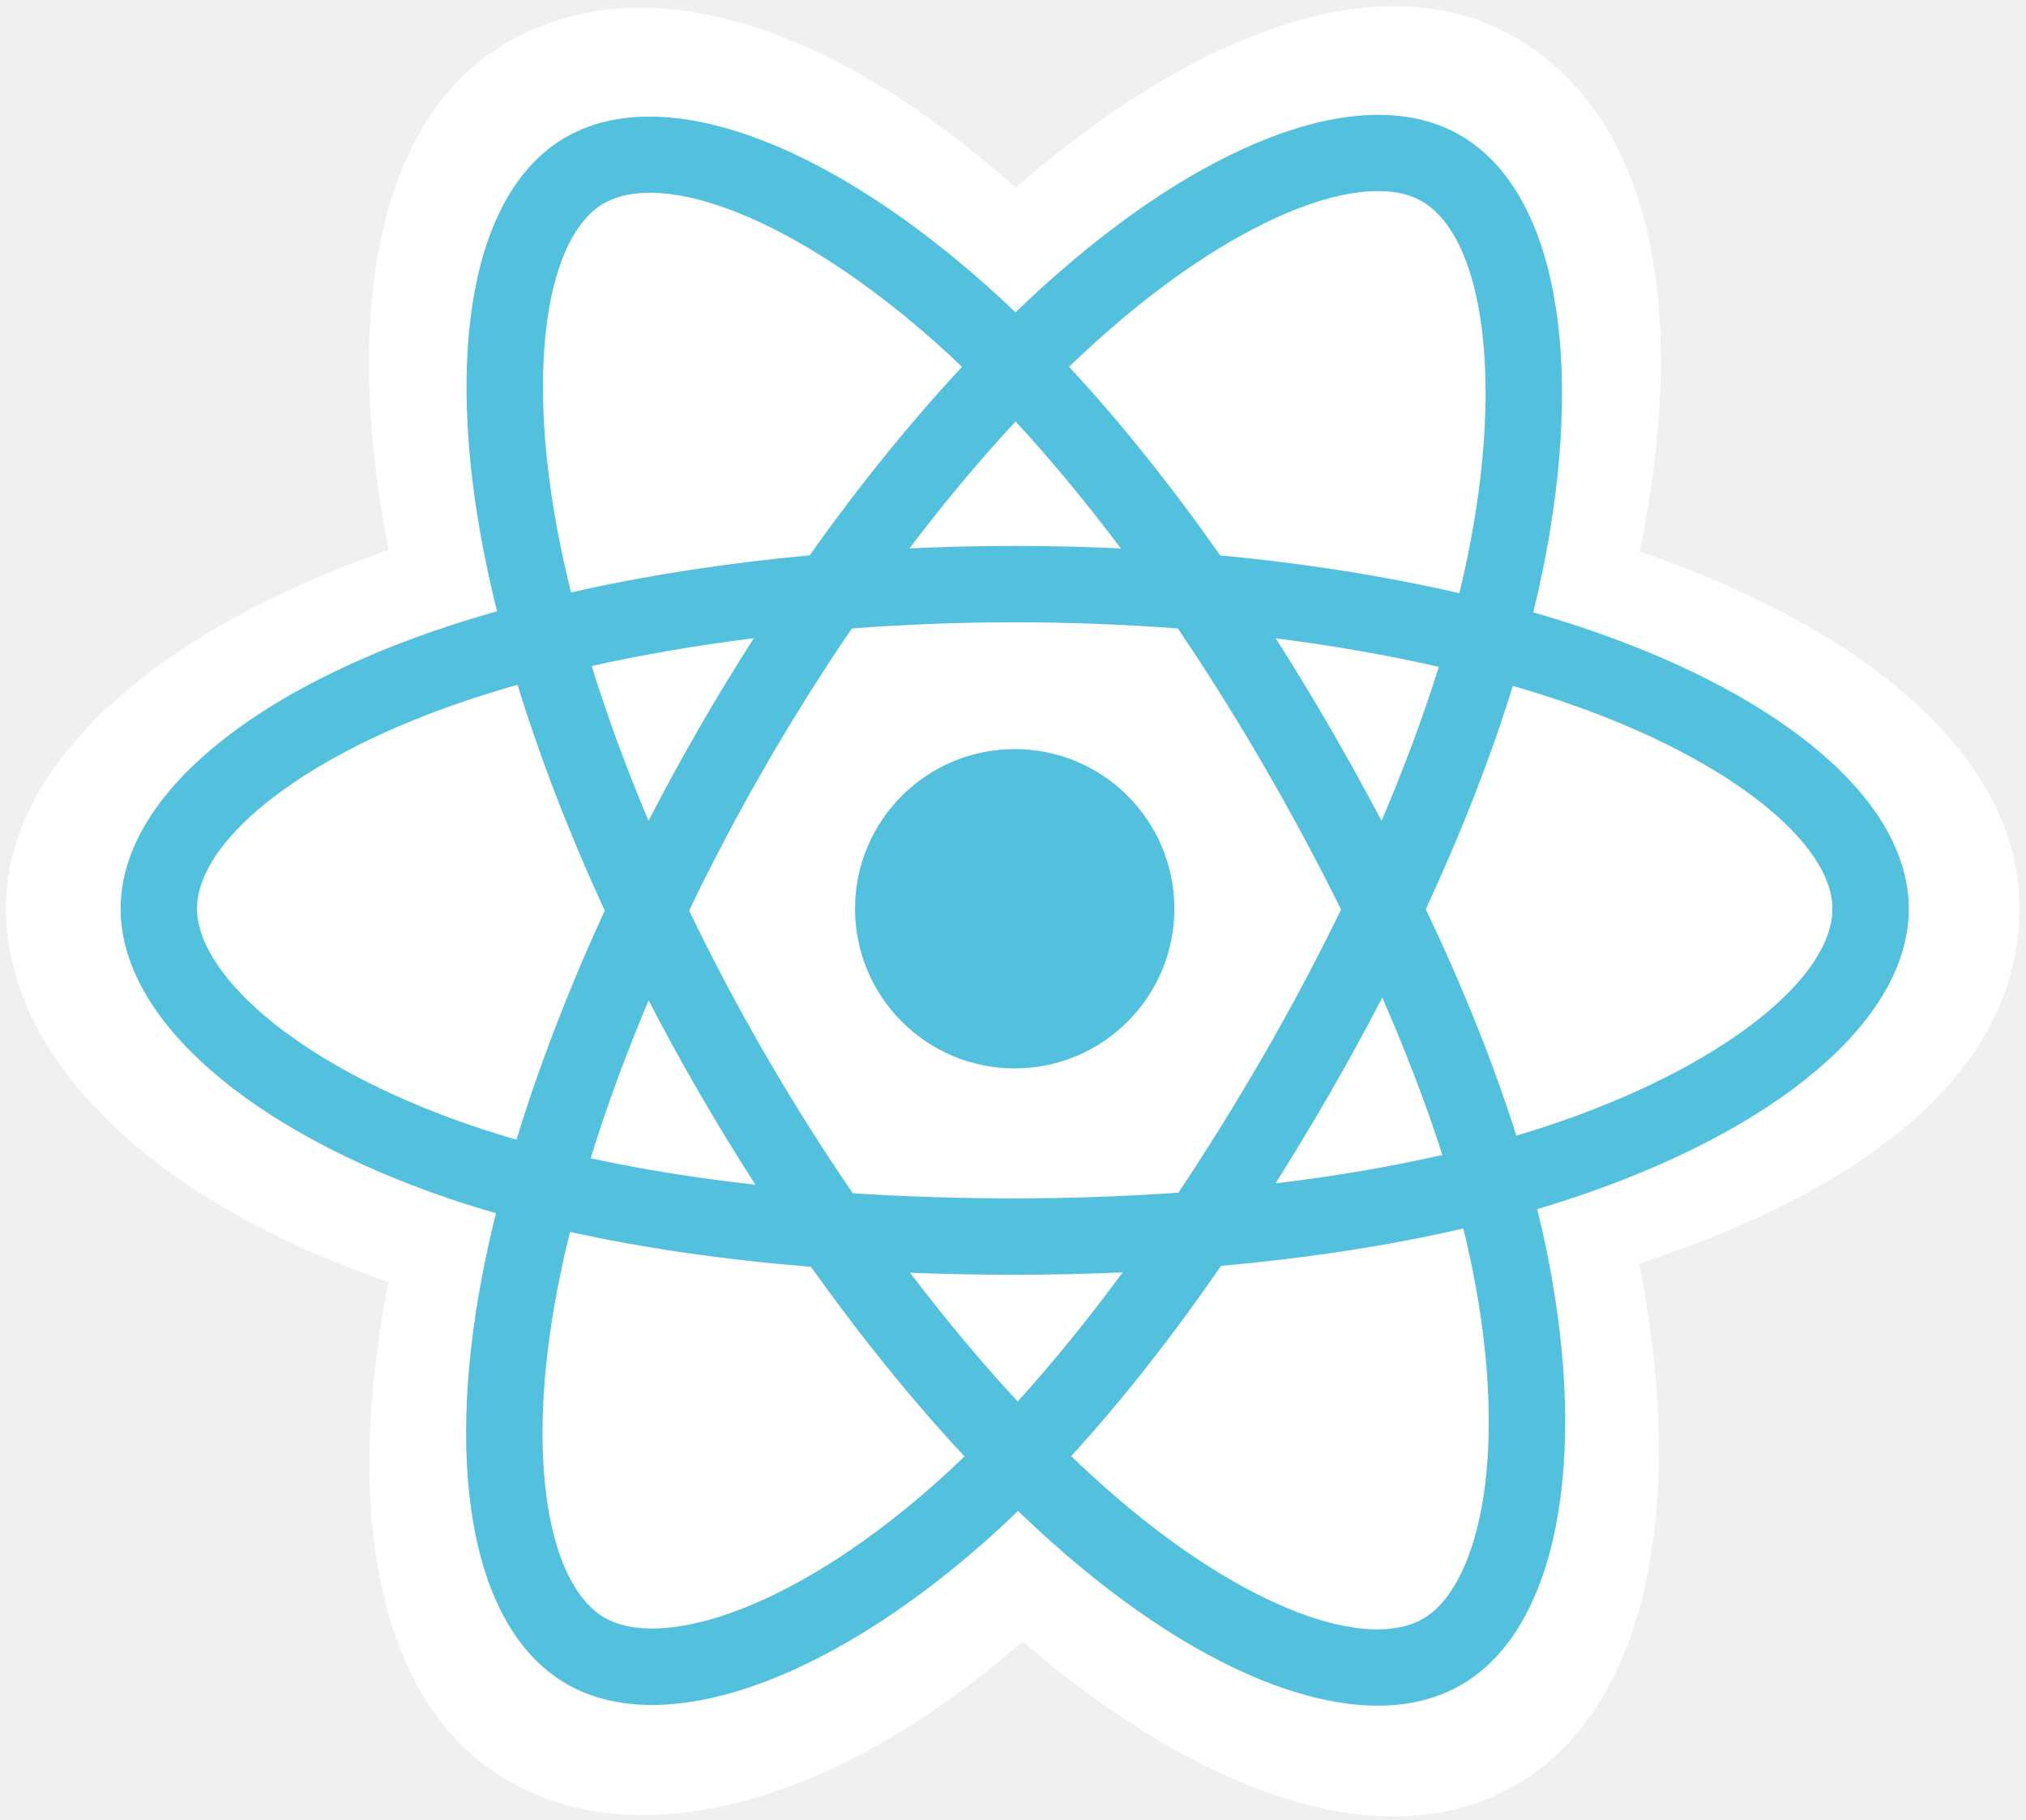
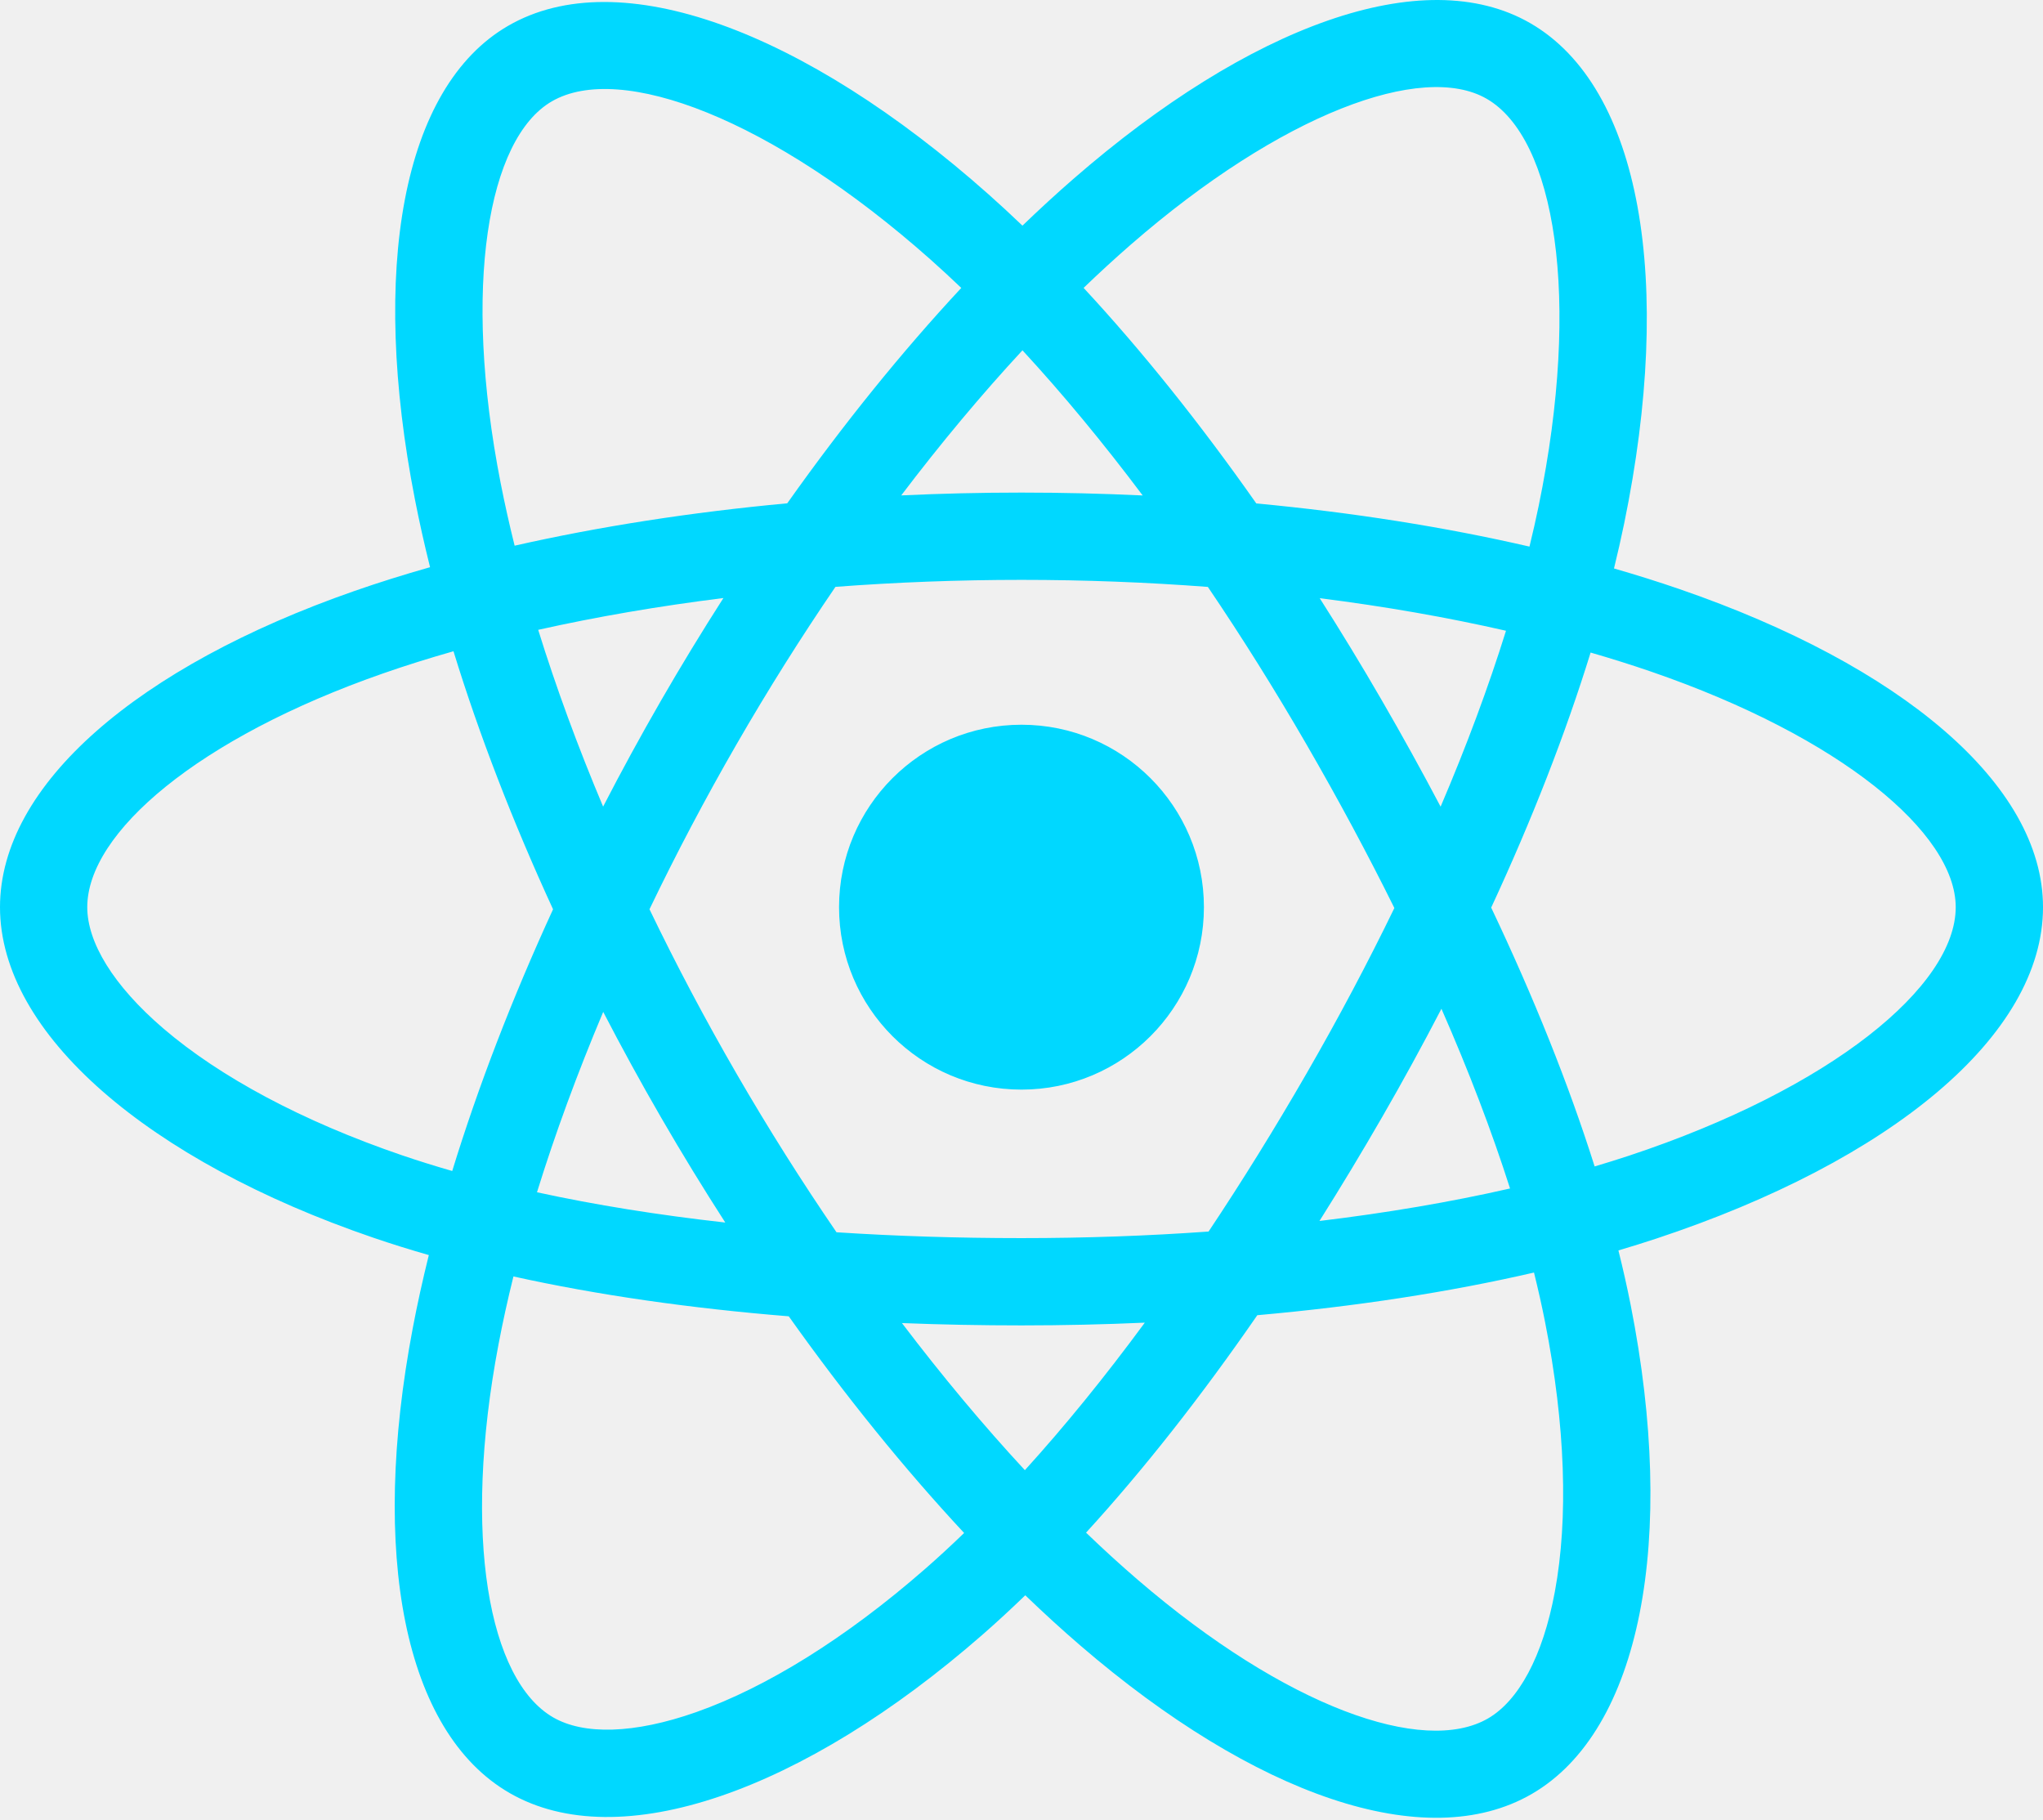
- <svg xmlns="http://www.w3.org/2000/svg" width="2500" height="2246" preserveAspectRatio="xMinYMin meet" viewBox="0 0 256 230" id="react">
-   <path fill="#FFF" d="M.754 114.75c0 19.215 18.763 37.152 48.343 47.263-5.907 29.737-1.058 53.706 15.136 63.045 16.645 9.6 41.443 2.955 64.98-17.62 22.943 19.744 46.13 27.514 62.31 18.148 16.63-9.627 21.687-35.221 15.617-65.887 30.81-10.186 48.044-25.481 48.044-44.949 0-18.769-18.797-35.006-47.979-45.052 6.535-31.933.998-55.32-15.867-65.045-16.259-9.376-39.716-1.204-62.996 19.056C104.122 2.205 80.897-4.36 64.05 5.392 47.806 14.795 43.171 39.2 49.097 69.487 20.515 79.452.754 96.057.754 114.75z" />
-   <path fill="#53C1DE" d="M201.025 79.674a151.364 151.364 0 0 0-7.274-2.292 137.5 137.5 0 0 0 1.124-4.961c5.506-26.728 1.906-48.26-10.388-55.348-11.787-6.798-31.065.29-50.535 17.233a151.136 151.136 0 0 0-5.626 5.163 137.573 137.573 0 0 0-3.744-3.458c-20.405-18.118-40.858-25.752-53.139-18.643-11.776 6.817-15.264 27.06-10.307 52.39a150.91 150.91 0 0 0 1.67 7.484c-2.894.822-5.689 1.698-8.363 2.63-23.922 8.34-39.2 21.412-39.2 34.97 0 14.004 16.4 28.05 41.318 36.566a128.44 128.44 0 0 0 6.11 1.91 147.813 147.813 0 0 0-1.775 8.067c-4.726 24.89-1.035 44.653 10.71 51.428 12.131 6.995 32.491-.195 52.317-17.525 1.567-1.37 3.14-2.823 4.715-4.346a148.34 148.34 0 0 0 6.108 5.573c19.204 16.525 38.17 23.198 49.905 16.405 12.12-7.016 16.058-28.247 10.944-54.078-.39-1.973-.845-3.988-1.355-6.04 1.43-.422 2.833-.858 4.202-1.312 25.904-8.582 42.757-22.457 42.757-36.648 0-13.607-15.77-26.767-40.174-35.168z" />
-   <path fill="#FFF" d="M195.406 142.328c-1.235.409-2.503.804-3.795 1.187-2.86-9.053-6.72-18.68-11.442-28.625 4.507-9.71 8.217-19.213 10.997-28.208 2.311.67 4.555 1.375 6.717 2.12 20.91 7.197 33.664 17.84 33.664 26.04 0 8.735-13.775 20.075-36.14 27.486zm-9.28 18.389c2.261 11.422 2.584 21.749 1.086 29.822-1.346 7.254-4.052 12.09-7.398 14.027-7.121 4.122-22.35-1.236-38.772-15.368-1.883-1.62-3.78-3.35-5.682-5.18 6.367-6.964 12.73-15.06 18.94-24.05 10.924-.969 21.244-2.554 30.603-4.717.46 1.86.87 3.683 1.223 5.466zm-93.85 43.137c-6.957 2.457-12.498 2.527-15.847.596-7.128-4.11-10.09-19.98-6.049-41.265a138.507 138.507 0 0 1 1.65-7.502c9.255 2.047 19.5 3.52 30.45 4.408 6.251 8.797 12.798 16.883 19.396 23.964a118.863 118.863 0 0 1-4.305 3.964c-8.767 7.664-17.552 13.1-25.294 15.835zm-32.593-61.58c-11.018-3.766-20.117-8.66-26.354-14-5.604-4.8-8.434-9.565-8.434-13.432 0-8.227 12.267-18.722 32.726-25.855a139.276 139.276 0 0 1 7.777-2.447c2.828 9.197 6.537 18.813 11.013 28.537-4.534 9.869-8.296 19.638-11.15 28.943a118.908 118.908 0 0 1-5.578-1.746zm10.926-74.37c-4.247-21.703-1.427-38.074 5.67-42.182 7.56-4.376 24.275 1.864 41.893 17.507 1.126 1 2.257 2.047 3.39 3.13-6.564 7.049-13.051 15.074-19.248 23.82-10.627.985-20.8 2.567-30.152 4.686a141.525 141.525 0 0 1-1.553-6.962zm97.467 24.067a306.982 306.982 0 0 0-6.871-11.3c7.21.91 14.117 2.12 20.603 3.601-1.947 6.241-4.374 12.767-7.232 19.457a336.42 336.42 0 0 0-6.5-11.758zm-39.747-38.714c4.452 4.823 8.911 10.209 13.297 16.052a284.245 284.245 0 0 0-26.706-.006c4.39-5.789 8.887-11.167 13.409-16.046zm-40.002 38.78a285.24 285.24 0 0 0-6.378 11.685c-2.811-6.667-5.216-13.222-7.18-19.552 6.447-1.443 13.322-2.622 20.485-3.517a283.79 283.79 0 0 0-6.927 11.384zm7.133 57.683c-7.4-.826-14.379-1.945-20.824-3.348 1.995-6.442 4.453-13.138 7.324-19.948a283.494 283.494 0 0 0 6.406 11.692 285.27 285.27 0 0 0 7.094 11.604zm33.136 27.389c-4.575-4.937-9.138-10.397-13.595-16.27 4.326.17 8.737.256 13.22.256 4.606 0 9.159-.103 13.64-.303-4.4 5.98-8.843 11.448-13.265 16.317zm46.072-51.032c3.02 6.884 5.566 13.544 7.588 19.877-6.552 1.495-13.625 2.699-21.078 3.593a337.537 337.537 0 0 0 6.937-11.498 306.632 306.632 0 0 0 6.553-11.972zm-14.915 7.15a316.478 316.478 0 0 1-10.84 17.49c-6.704.479-13.632.726-20.692.726-7.031 0-13.871-.219-20.458-.646A273.798 273.798 0 0 1 96.72 133.28a271.334 271.334 0 0 1-9.64-18.206 273.864 273.864 0 0 1 9.611-18.216v.002a271.252 271.252 0 0 1 10.956-17.442c6.72-.508 13.61-.774 20.575-.774 6.996 0 13.895.268 20.613.78a290.704 290.704 0 0 1 10.887 17.383 316.418 316.418 0 0 1 9.741 18.13 290.806 290.806 0 0 1-9.709 18.29zm19.913-107.792c7.566 4.364 10.509 21.961 5.755 45.038a127.525 127.525 0 0 1-1.016 4.492c-9.374-2.163-19.554-3.773-30.212-4.773-6.209-8.841-12.642-16.88-19.1-23.838a141.92 141.92 0 0 1 5.196-4.766c16.682-14.518 32.273-20.25 39.377-16.153z" />
-   <path fill="#53C1DE" d="M128.221 94.665c11.144 0 20.177 9.034 20.177 20.177 0 11.144-9.033 20.178-20.177 20.178-11.143 0-20.177-9.034-20.177-20.178 0-11.143 9.034-20.177 20.177-20.177" />
+ <svg xmlns="http://www.w3.org/2000/svg" height="228" preserveAspectRatio="xMidYMid" viewBox="0 0 256 228" width="256">
+   <path d="m210.483 73.824c-2.656-.914-5.408-1.779-8.241-2.597.466-1.901.893-3.777 1.273-5.621 6.238-30.281 2.159-54.676-11.768-62.707-13.355-7.701-35.196.329-57.254 19.525-2.121 1.846-4.248 3.8-6.374 5.849-1.417-1.355-2.831-2.665-4.242-3.917-23.118-20.526-46.29-29.177-60.204-21.122-13.342 7.724-17.293 30.657-11.678 59.355.542 2.772 1.176 5.603 1.893 8.481-3.28.931-6.446 1.923-9.475 2.979-27.103 9.449-44.413 24.259-44.413 39.62 0 15.865 18.582 31.778 46.812 41.427 2.228.761 4.539 1.481 6.922 2.165-.773 3.113-1.446 6.163-2.01 9.138-5.354 28.2-1.173 50.591 12.134 58.266 13.745 7.926 36.812-.221 59.273-19.855 1.775-1.552 3.557-3.198 5.342-4.923 2.313 2.228 4.623 4.336 6.921 6.314 21.757 18.722 43.245 26.283 56.539 18.586 13.731-7.949 18.193-32.003 12.4-61.268-.442-2.235-.957-4.518-1.536-6.842 1.62-.479 3.21-.973 4.761-1.487 29.348-9.724 48.443-25.443 48.443-41.52 0-15.417-17.868-30.326-45.517-39.844zm-6.365 70.984c-1.4.463-2.836.911-4.3 1.346-3.24-10.257-7.613-21.163-12.964-32.432 5.106-11 9.31-21.767 12.459-31.958 2.619.758 5.161 1.557 7.61 2.401 23.69 8.155 38.14 20.213 38.14 29.504 0 9.896-15.606 22.743-40.946 31.14zm-10.514 20.834c2.562 12.941 2.928 24.641 1.231 33.787-1.525 8.219-4.591 13.698-8.382 15.893-8.068 4.67-25.321-1.4-43.927-17.412-2.133-1.835-4.282-3.795-6.437-5.87 7.213-7.889 14.423-17.061 21.459-27.246 12.376-1.098 24.068-2.894 34.671-5.345.522 2.107.986 4.173 1.386 6.193zm-106.328 48.873c-7.882 2.784-14.16 2.863-17.955.675-8.075-4.657-11.432-22.636-6.853-46.752.524-2.762 1.149-5.599 1.868-8.499 10.487 2.319 22.093 3.988 34.499 4.993 7.083 9.967 14.501 19.128 21.976 27.15-1.633 1.577-3.26 3.078-4.878 4.492-9.932 8.682-19.886 14.842-28.657 17.94zm-36.928-69.768c-12.483-4.266-22.792-9.812-29.858-15.863-6.349-5.438-9.555-10.836-9.555-15.216 0-9.322 13.898-21.212 37.077-29.293 2.812-.981 5.757-1.905 8.812-2.773 3.203 10.42 7.406 21.315 12.477 32.332-5.137 11.18-9.399 22.249-12.634 32.791-2.178-.626-4.288-1.285-6.319-1.979zm12.378-84.259c-4.811-24.587-1.616-43.135 6.425-47.79 8.564-4.958 27.503 2.111 47.463 19.835 1.276 1.133 2.557 2.318 3.841 3.545-7.438 7.987-14.788 17.079-21.808 26.987-12.04 1.116-23.565 2.909-34.161 5.309-.666-2.68-1.256-5.313-1.76-7.887zm110.427 27.267c-2.533-4.375-5.134-8.647-7.785-12.803 8.168 1.033 15.994 2.403 23.343 4.081-2.206 7.071-4.956 14.465-8.194 22.044-2.322-4.409-4.778-8.854-7.365-13.322zm-45.032-43.861c5.044 5.465 10.096 11.566 15.065 18.187-5.007-.236-10.076-.36-15.187-.36-5.063 0-10.094.12-15.07.353 4.974-6.559 10.069-12.652 15.192-18.18zm-45.32 43.937c-2.53 4.388-4.941 8.809-7.227 13.238-3.185-7.553-5.909-14.98-8.135-22.151 7.304-1.635 15.093-2.971 23.209-3.984-2.688 4.194-5.31 8.497-7.848 12.897zm8.081 65.352c-8.385-.936-16.291-2.203-23.594-3.793 2.261-7.299 5.046-14.885 8.298-22.601 2.292 4.426 4.712 8.849 7.258 13.246h0c2.593 4.48 5.28 8.868 8.038 13.147zm37.541 31.03c-5.183-5.593-10.353-11.779-15.403-18.433 4.902.192 9.899.291 14.978.291 5.218 0 10.376-.118 15.453-.344-4.985 6.774-10.019 12.97-15.029 18.486zm52.198-57.817c3.422 7.799 6.306 15.345 8.596 22.52-7.423 1.693-15.436 3.057-23.88 4.071 2.658-4.211 5.281-8.557 7.859-13.026 2.608-4.522 5.084-9.051 7.425-13.564zm-16.898 8.101c-4.002 6.939-8.11 13.562-12.281 19.815-7.597.543-15.445.823-23.444.823-7.967 0-15.716-.247-23.178-.732-4.339-6.334-8.537-12.978-12.513-19.846h.001c-3.966-6.85-7.616-13.757-10.923-20.626 3.306-6.885 6.947-13.8 10.89-20.638l-.001.001c3.953-6.856 8.114-13.467 12.413-19.761 7.613-.576 15.421-.876 23.311-.876h0c7.926 0 15.743.303 23.354.883 4.233 6.249 8.366 12.838 12.335 19.695 4.014 6.934 7.701 13.803 11.036 20.54-3.325 6.853-7.004 13.792-11 20.722zm22.56-122.124c8.573 4.944 11.906 24.881 6.52 51.026-.344 1.668-.73 3.367-1.151 5.089-10.621-2.451-22.154-4.274-34.229-5.407-7.034-10.017-14.324-19.124-21.641-27.008 1.967-1.892 3.932-3.697 5.888-5.4 18.9-16.448 36.564-22.941 44.612-18.3zm-58.285 78.435c12.625 0 22.86 10.234 22.86 22.86 0 12.625-10.235 22.86-22.86 22.86-12.625 0-22.86-10.235-22.86-22.86 0-12.625 10.235-22.86 22.86-22.86z" fill="#00d8ff" />
</svg>
